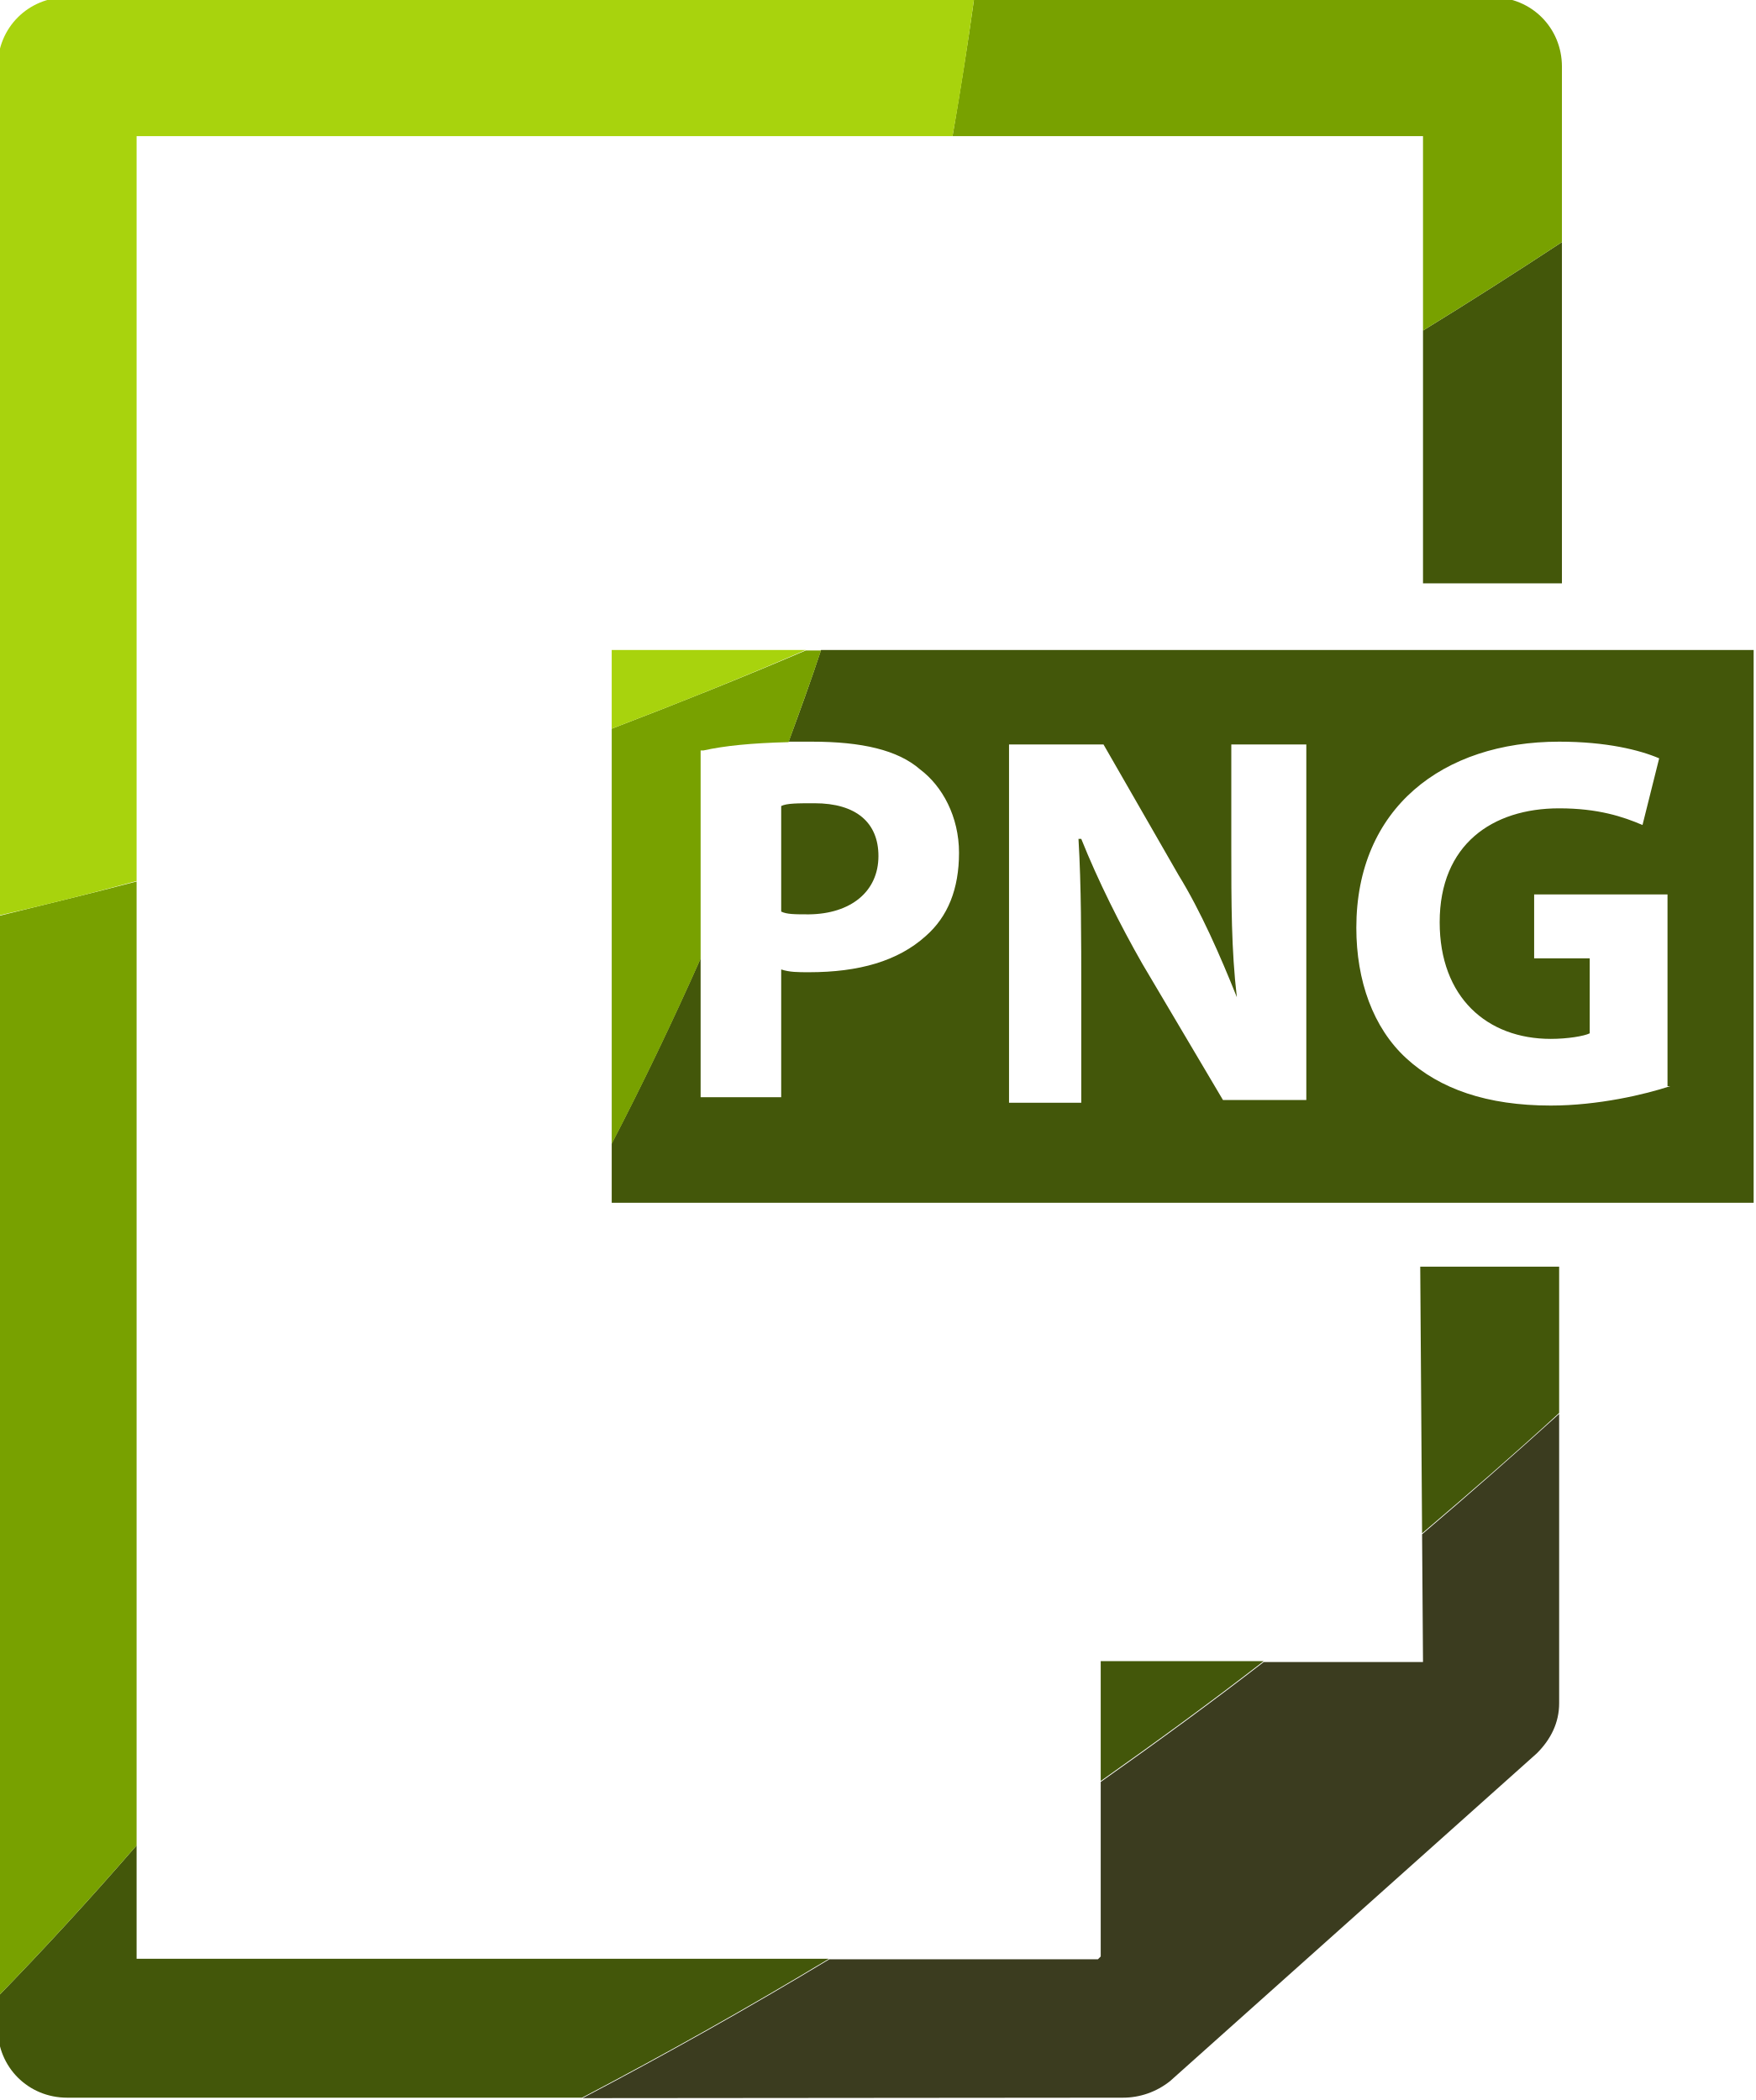
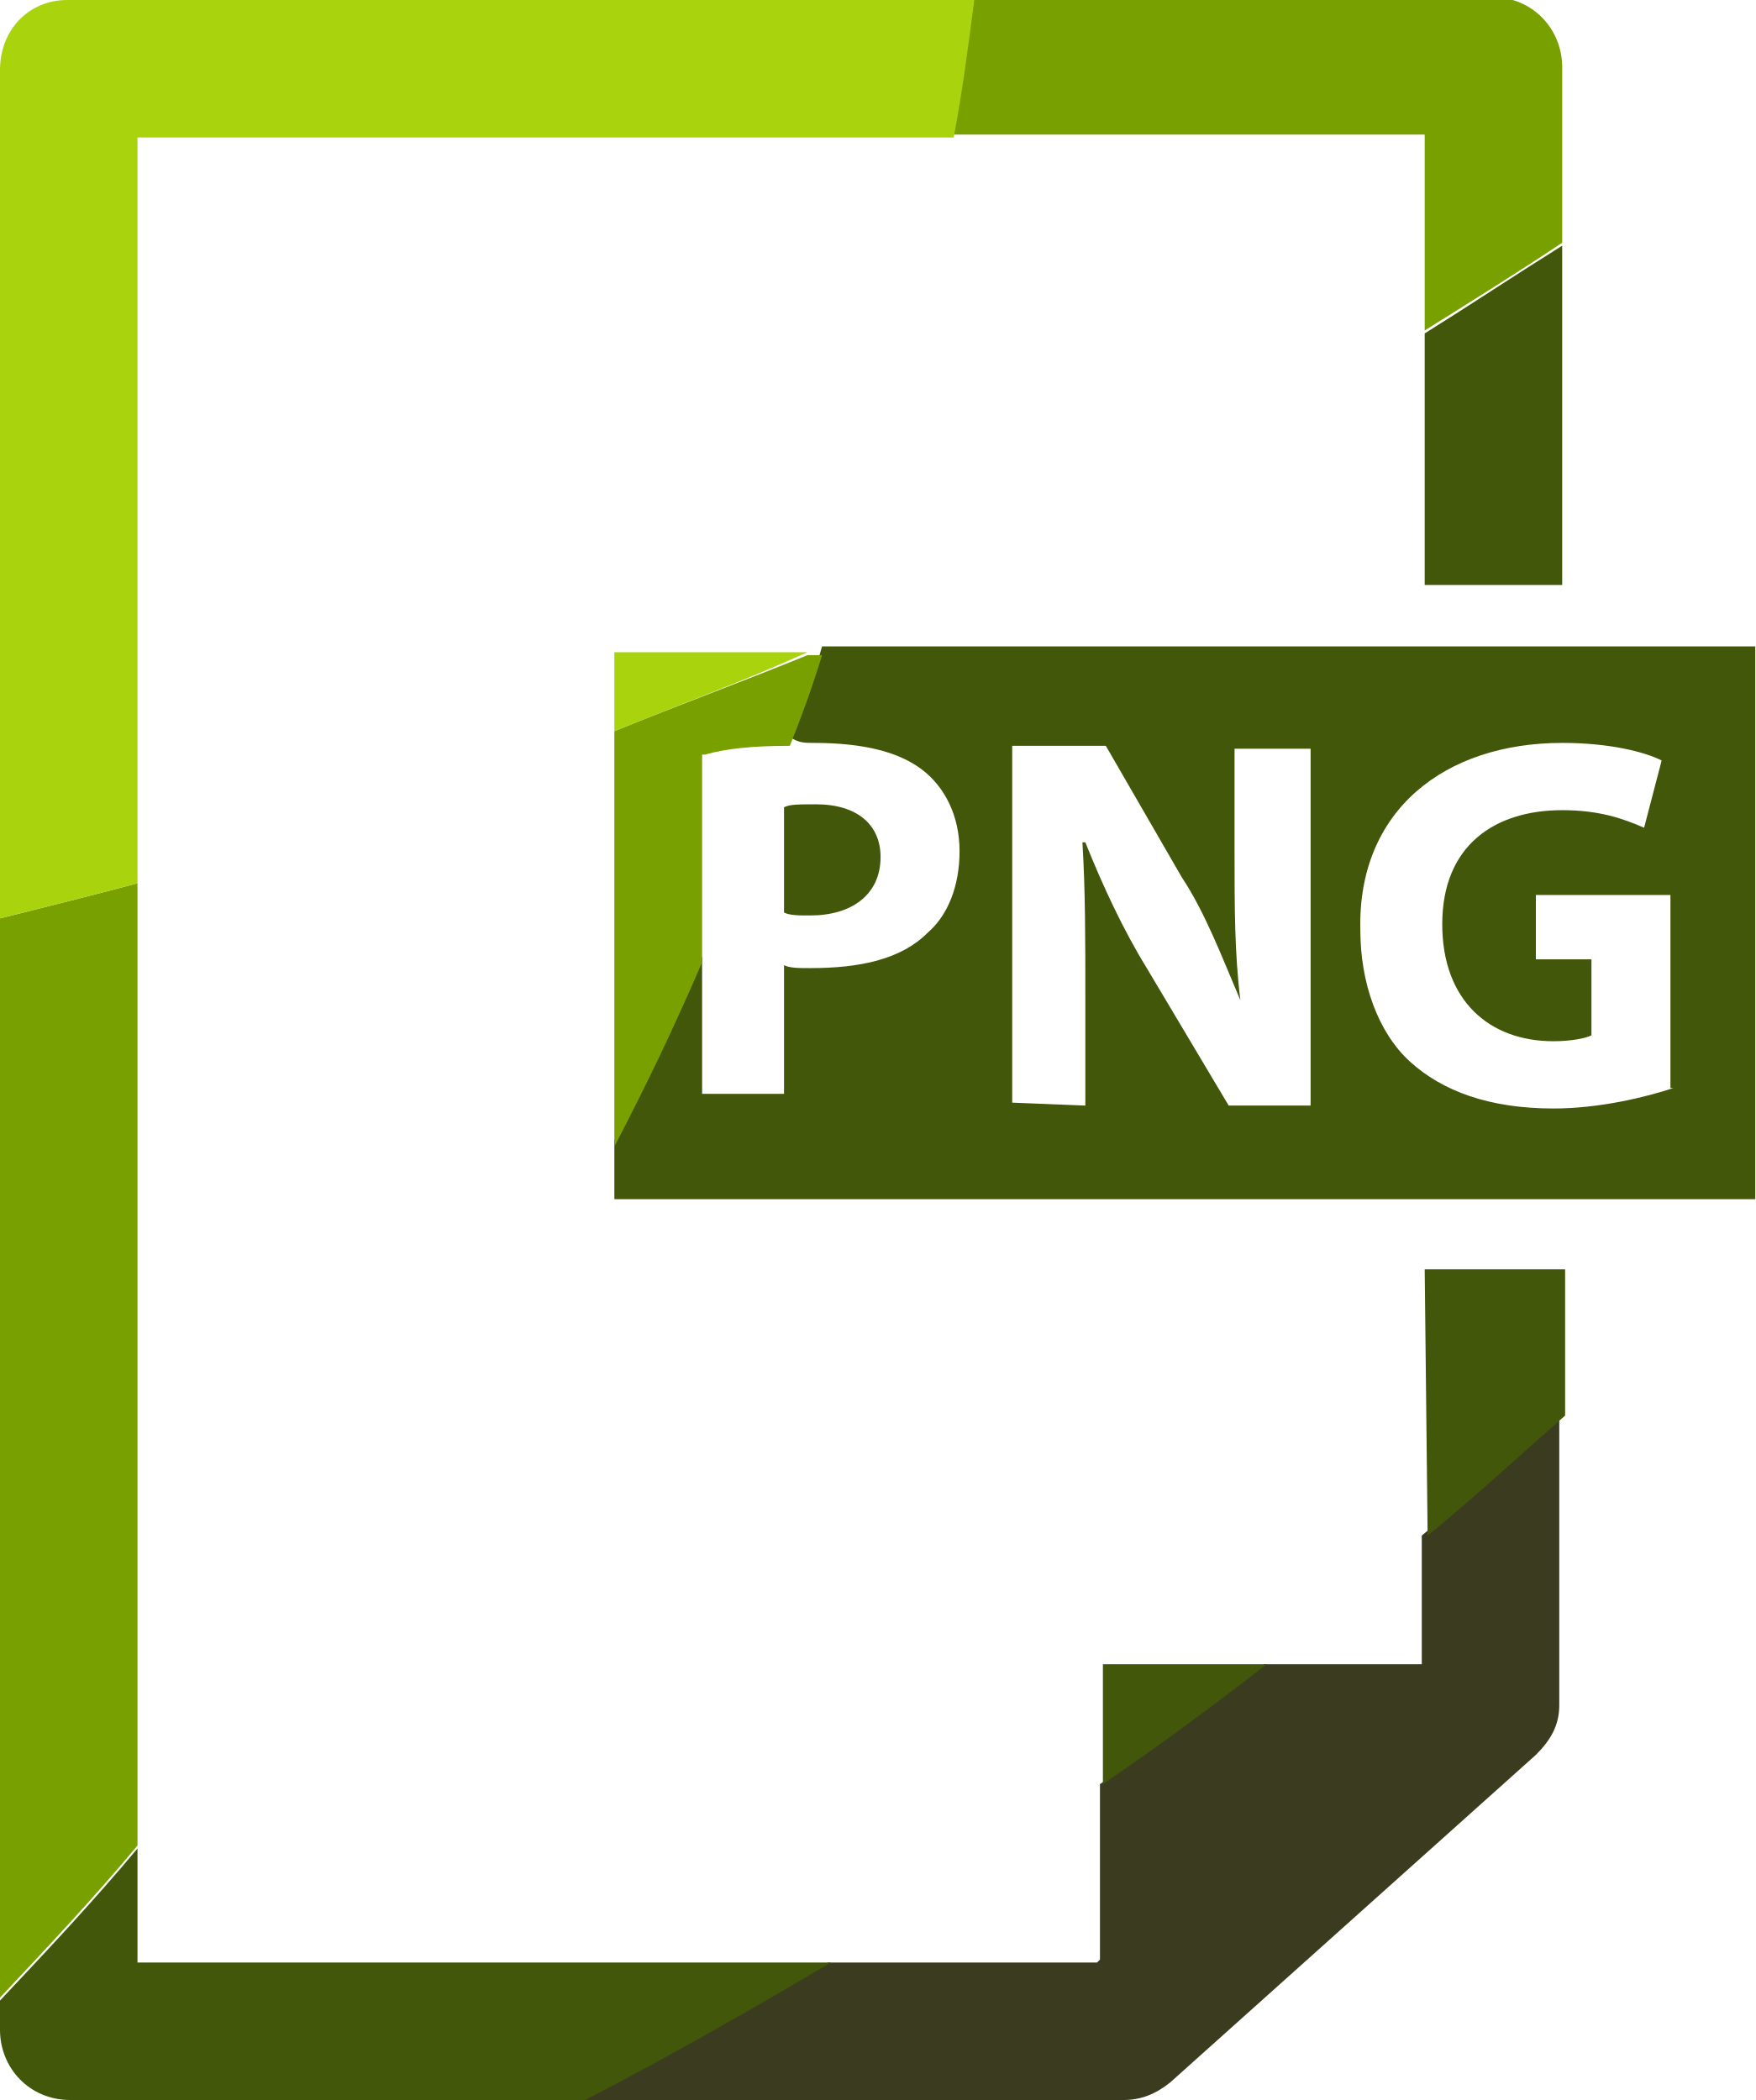
- <svg xmlns="http://www.w3.org/2000/svg" version="1.1" id="Layer_1" x="0px" y="0px" width="379.2px" height="453.6px" viewBox="110.4 173.2 379.2 453.6" style="enable-background:new 110.4 173.2 379.2 453.6;" xml:space="preserve">
+ <svg xmlns="http://www.w3.org/2000/svg" version="1.1" id="Capa_1" x="0px" y="0px" width="60px" height="71.8px" viewBox="225.5 219.6 60 71.8" style="enable-background:new 225.5 219.6 60 71.8;" xml:space="preserve">
  <style type="text/css">

	.st0{fill:#3B3C1F;}
	.st1{fill:#78A100;}
	.st2{fill:#A8D30D;}
	.st3{fill:#43570A;}

</style>
  <g>
-     <path class="st0" d="M352.9,626.3c3.6,0,7.2-1.2,10.2-3.6l79.2-70.8c3-3,4.8-6.6,4.8-10.8v-62.5c-9.7,8.8-19.6,17.5-29.6,26   l0.2,27.6h-34.4c-11.5,8.9-23.3,17.5-35.2,25.9v37.7l-0.6,0.6h-58c-17.4,10.5-35.2,20.5-53.3,30L352.9,626.3L352.9,626.3z" />
-     <path class="st3" d="M417.7,299.2h30v-73.7c-9.9,6.5-19.9,12.9-30,19.1V299.2z" />
-     <path class="st3" d="M447.1,446.8h-30l0.4,57.6c10-8.5,19.9-17.1,29.6-26V446.8z" />
-     <path class="st3" d="M348.1,532v25.9c11.9-8.4,23.7-17,35.2-25.9H348.1z" />
-     <path class="st3" d="M109.9,611.3c0,8.4,6.6,15,15,15h111.2c18.1-9.5,35.9-19.5,53.3-30H139.9v-24.5c-9.7,11.2-19.7,22.1-30,32.7   V611.3z" />
-     <path class="st3" d="M300.1,358.1c0-7.2-4.8-11.4-13.8-11.4c-3.6,0-6,0-7.2,0.6v22.8c1.2,0.6,3,0.6,6,0.6   C294.1,370.6,300.1,365.8,300.1,358.1z" />
-     <path class="st3" d="M285.7,333.4c10.8,0,18.6,1.8,23.4,6c4.8,3.6,8.4,10.2,8.4,18s-2.4,13.8-7.2,18c-6,5.4-14.4,7.8-25.2,7.8   c-2.4,0-4.2,0-6-0.6v27.6h-17.4v-30c-6,13.5-12.4,26.9-19.2,40V433h246.6V313.6H287.7c-2.2,6.7-4.6,13.3-7,19.8   C282.3,333.4,283.9,333.4,285.7,333.4z M447.1,333.4c10.2,0,17.4,1.8,21.6,3.6l-3.6,14.4c-4.2-1.8-9.6-3.6-18-3.6   c-14.4,0-25.8,7.8-25.8,24.6c0,16.2,10.2,25.2,24,25.2c3.6,0,7.2-0.6,8.4-1.2v-16.2h-12v-13.8h28.8v41.4h0.6   c-5.4,1.8-15.6,4.2-25.8,4.2c-13.8,0-24-3.6-31.2-10.2c-7.2-6.6-10.8-16.8-10.8-28.2C403.3,347.8,421.9,333.4,447.1,333.4z    M328.3,410.8v-76.8h20.4l16.2,28.2c4.8,7.8,9,17.4,12.6,26.4c-1.2-10.2-1.2-20.4-1.2-32.4v-22.2h16.2v76.8h-18l-17.4-29.4   c-4.8-8.4-9.6-18-13.2-27h-0.6c0.6,10.2,0.6,21,0.6,33.6v23.4h-15.6V410.8z" />
-     <path class="st1" d="M109.9,371.1v233.4c10.3-10.6,20.3-21.5,30-32.7V363.6C130,366.2,120,368.6,109.9,371.1z" />
-     <path class="st1" d="M242.5,330.6v89.7c6.8-13.1,13.2-26.5,19.2-40v-45h0.6c4.5-1,10.3-1.6,18.4-1.8c2.4-6.6,4.8-13.2,7-19.8h-3.3   C270.6,319.6,256.6,325.2,242.5,330.6z" />
-     <path class="st1" d="M417.7,202.6v42c10.1-6.2,20.1-12.6,30-19.1v-37.9c0-8.4-6.6-15-15-15H320.8c-1.4,10.1-3,20.1-4.7,30H417.7   L417.7,202.6z" />
-     <path class="st2" d="M109.9,187.6v183.4c10.1-2.3,20.1-4.8,30-7.5V202.6h176.2c1.8-9.9,3.3-19.9,4.7-30H124.9   C116.5,172.6,109.9,179.2,109.9,187.6z" />
-     <path class="st2" d="M242.5,313.6v17c14.1-5.4,28.1-11,41.9-17H242.5z" />
+     <path class="st0" d="M263.9,291.4c0.6,0,1.1-0.2,1.6-0.6l12.5-11.2c0.5-0.5,0.8-1,0.8-1.7V268c-1.5,1.4-3.1,2.8-4.7,4.1l0,4.4h-5.4   c-1.8,1.4-3.7,2.8-5.6,4.1v6l-0.1,0.1h-9.2c-2.8,1.7-5.6,3.2-8.4,4.7L263.9,291.4L263.9,291.4z" />
+     <path class="st3" d="M274.2,239.6h4.7V228c-1.6,1-3.1,2-4.7,3V239.6z" />
+     <path class="st3" d="M278.9,263h-4.7l0.1,9.1c1.6-1.3,3.1-2.7,4.7-4.1V263z" />
+     <path class="st3" d="M263.2,276.5v4.1c1.9-1.3,3.8-2.7,5.6-4.1H263.2z" />
+     <path class="st3" d="M225.5,289c0,1.3,1,2.4,2.4,2.4h17.6c2.9-1.5,5.7-3.1,8.4-4.7h-23.7v-3.9c-1.5,1.8-3.1,3.5-4.7,5.2V289z" />
+     <path class="st3" d="M255.6,248.9c0-1.1-0.8-1.8-2.2-1.8c-0.6,0-0.9,0-1.1,0.1v3.6c0.2,0.1,0.5,0.1,0.9,0.1   C254.6,250.9,255.6,250.2,255.6,248.9z" />
+     <path class="st3" d="M253.3,245c1.7,0,2.9,0.3,3.7,0.9c0.8,0.6,1.3,1.6,1.3,2.8c0,1.2-0.4,2.2-1.1,2.8c-0.9,0.9-2.3,1.2-4,1.2   c-0.4,0-0.7,0-0.9-0.1v4.4h-2.8v-4.7c-0.9,2.1-2,4.3-3,6.3v2h39v-18.9h-31.9c-0.3,1.1-0.7,2.1-1.1,3.1C252.8,245,253,245,253.3,245   z M278.9,245c1.6,0,2.8,0.3,3.4,0.6l-0.6,2.3c-0.7-0.3-1.5-0.6-2.8-0.6c-2.3,0-4.1,1.2-4.1,3.9c0,2.6,1.6,4,3.8,4   c0.6,0,1.1-0.1,1.3-0.2v-2.6H278v-2.2h4.6v6.6h0.1c-0.9,0.3-2.5,0.7-4.1,0.7c-2.2,0-3.8-0.6-4.9-1.6c-1.1-1-1.7-2.7-1.7-4.5   C271.9,247.3,274.9,245,278.9,245z M260.1,257.3v-12.2h3.2l2.6,4.5c0.8,1.2,1.4,2.8,2,4.2c-0.2-1.6-0.2-3.2-0.2-5.1v-3.5h2.6v12.2   h-2.8l-2.8-4.7c-0.8-1.3-1.5-2.8-2.1-4.3h-0.1c0.1,1.6,0.1,3.3,0.1,5.3v3.7L260.1,257.3L260.1,257.3z" />
+     <path class="st1" d="M225.5,251v36.9c1.6-1.7,3.2-3.4,4.7-5.2v-32.9C228.7,250.2,227.1,250.6,225.5,251z" />
+     <path class="st1" d="M246.5,244.6v14.2c1.1-2.1,2.1-4.2,3-6.3v-7.1h0.1c0.7-0.2,1.6-0.3,2.9-0.3c0.4-1,0.8-2.1,1.1-3.1h-0.5   C250.9,242.9,248.7,243.7,246.5,244.6z" />
+     <path class="st1" d="M274.2,224.3v6.6c1.6-1,3.2-2,4.7-3v-6c0-1.3-1-2.4-2.4-2.4h-17.7c-0.2,1.6-0.5,3.2-0.7,4.7H274.2L274.2,224.3   z" />
+     <path class="st2" d="M225.5,222v29c1.6-0.4,3.2-0.8,4.7-1.2v-25.5h27.9c0.3-1.6,0.5-3.1,0.7-4.7h-31   C226.5,219.6,225.5,220.6,225.5,222z" />
+     <path class="st2" d="M246.5,241.9v2.7c2.2-0.9,4.4-1.7,6.6-2.7H246.5z" />
  </g>
</svg>
